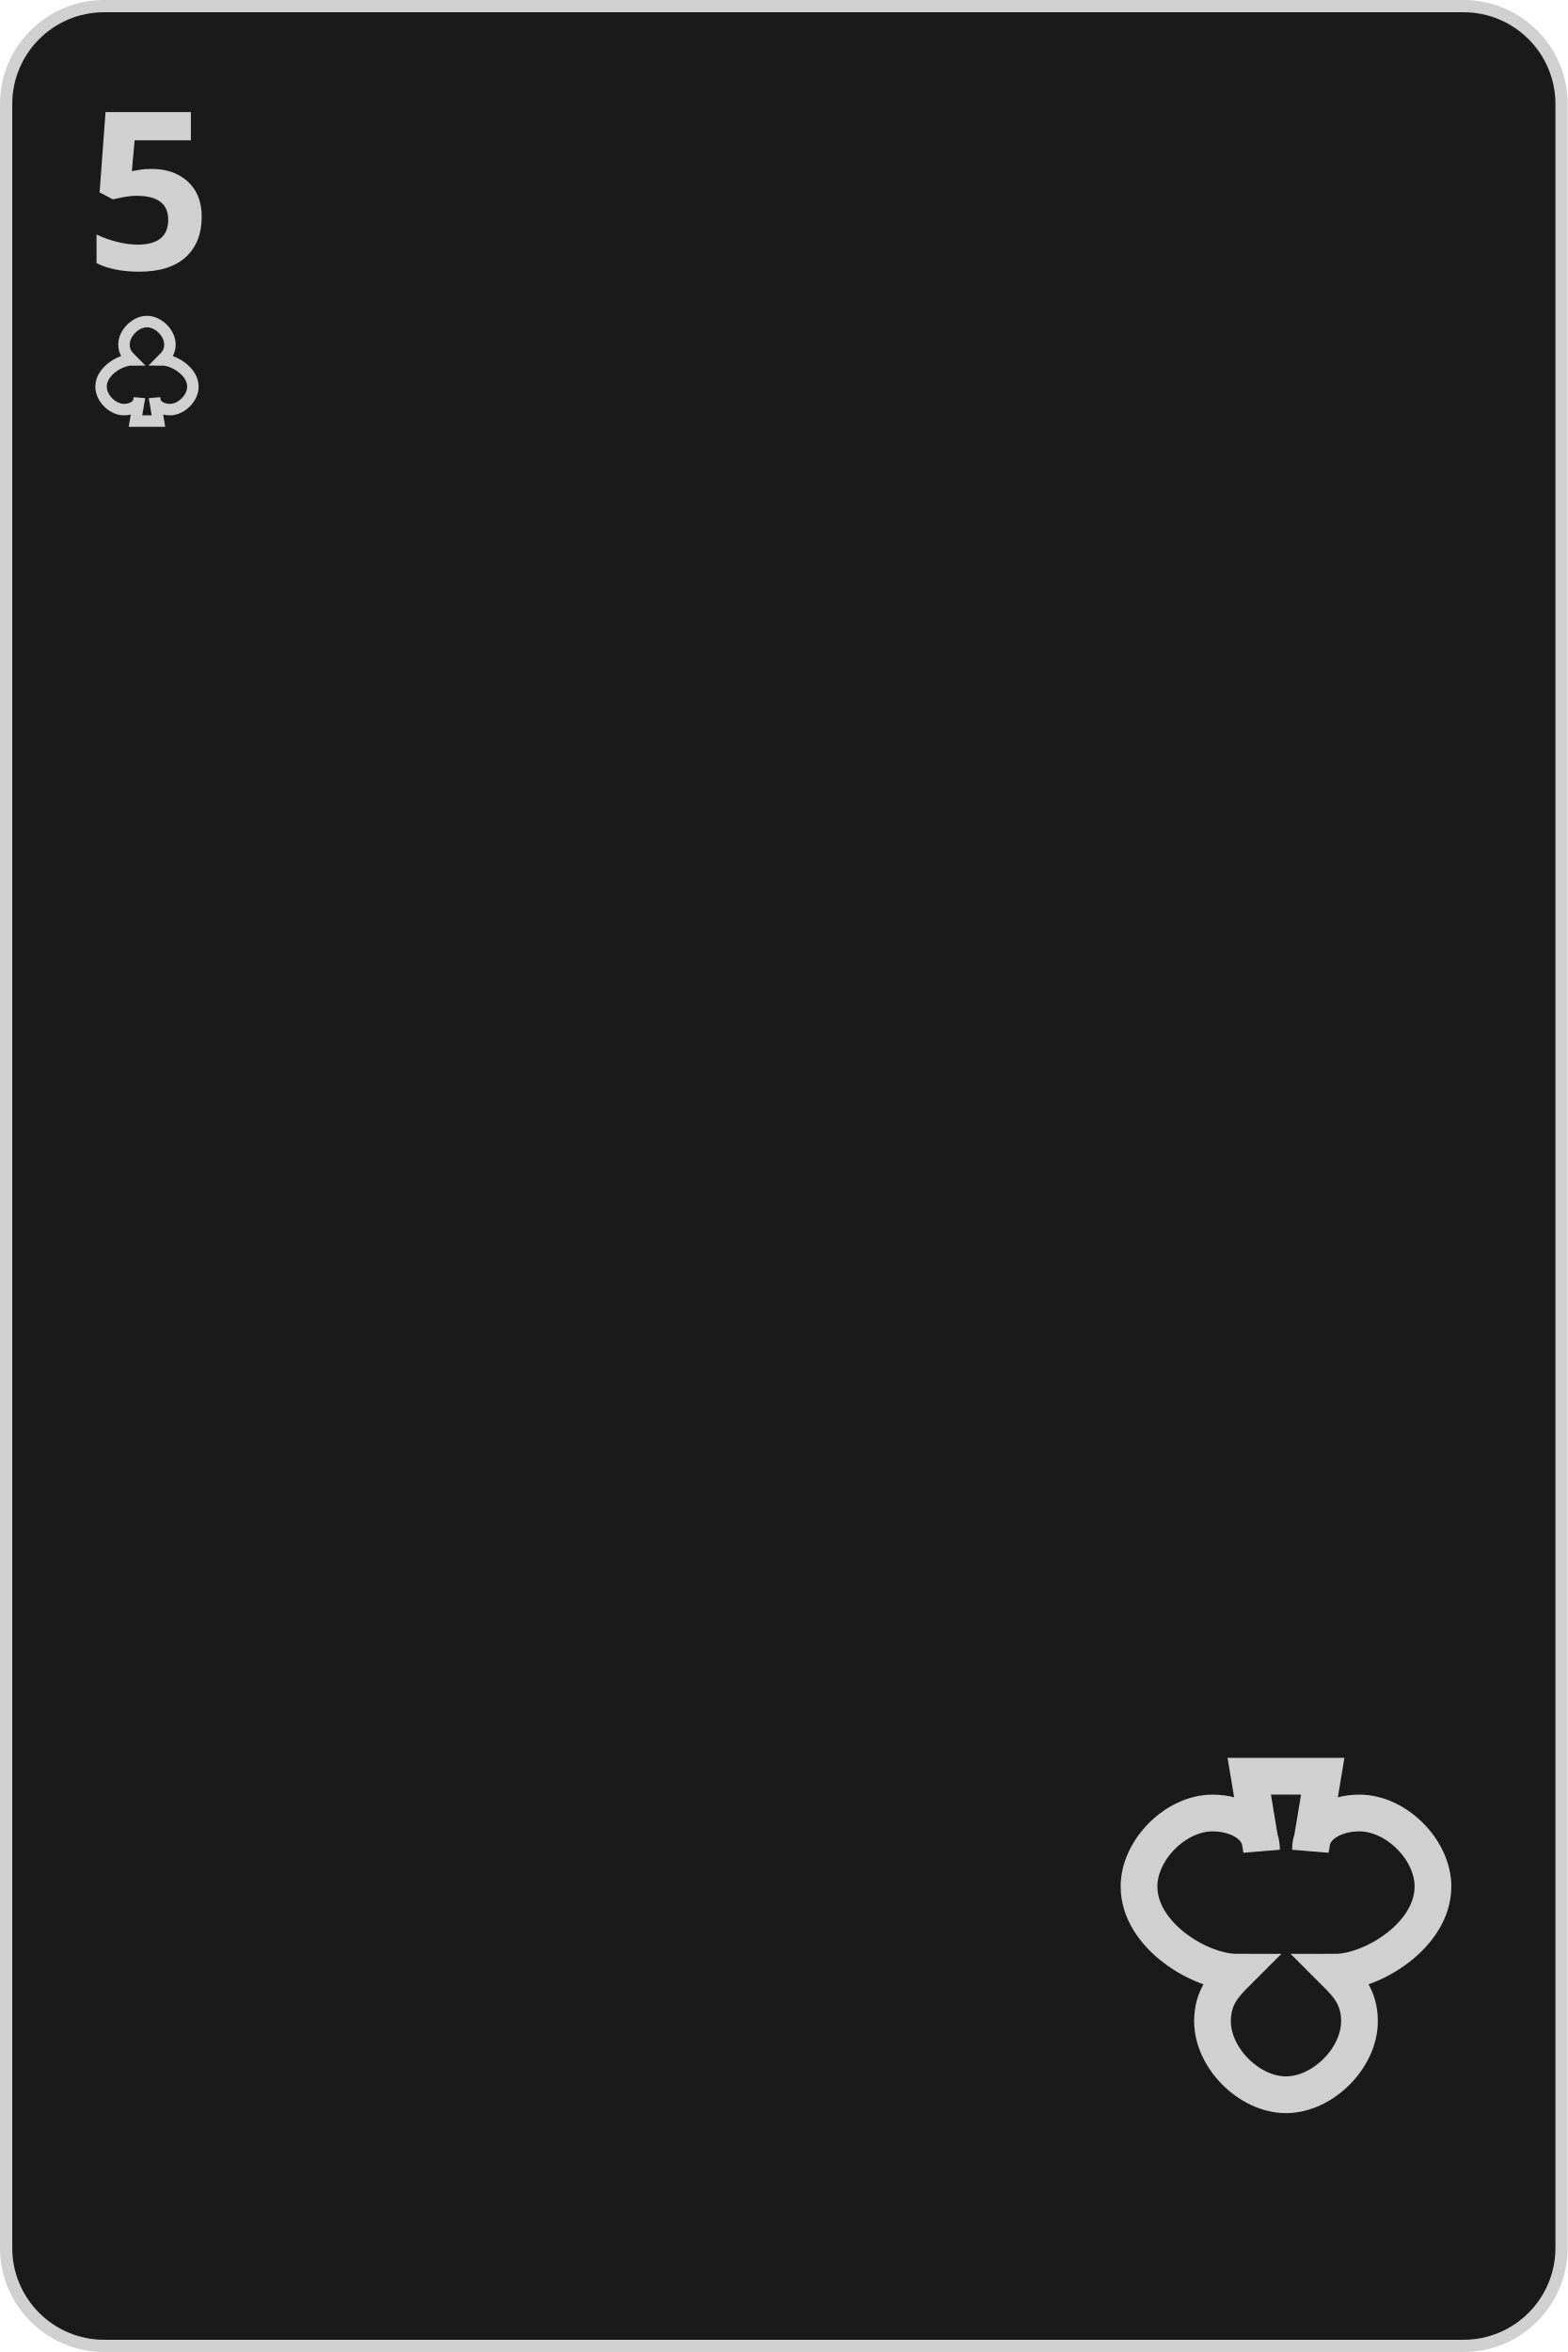
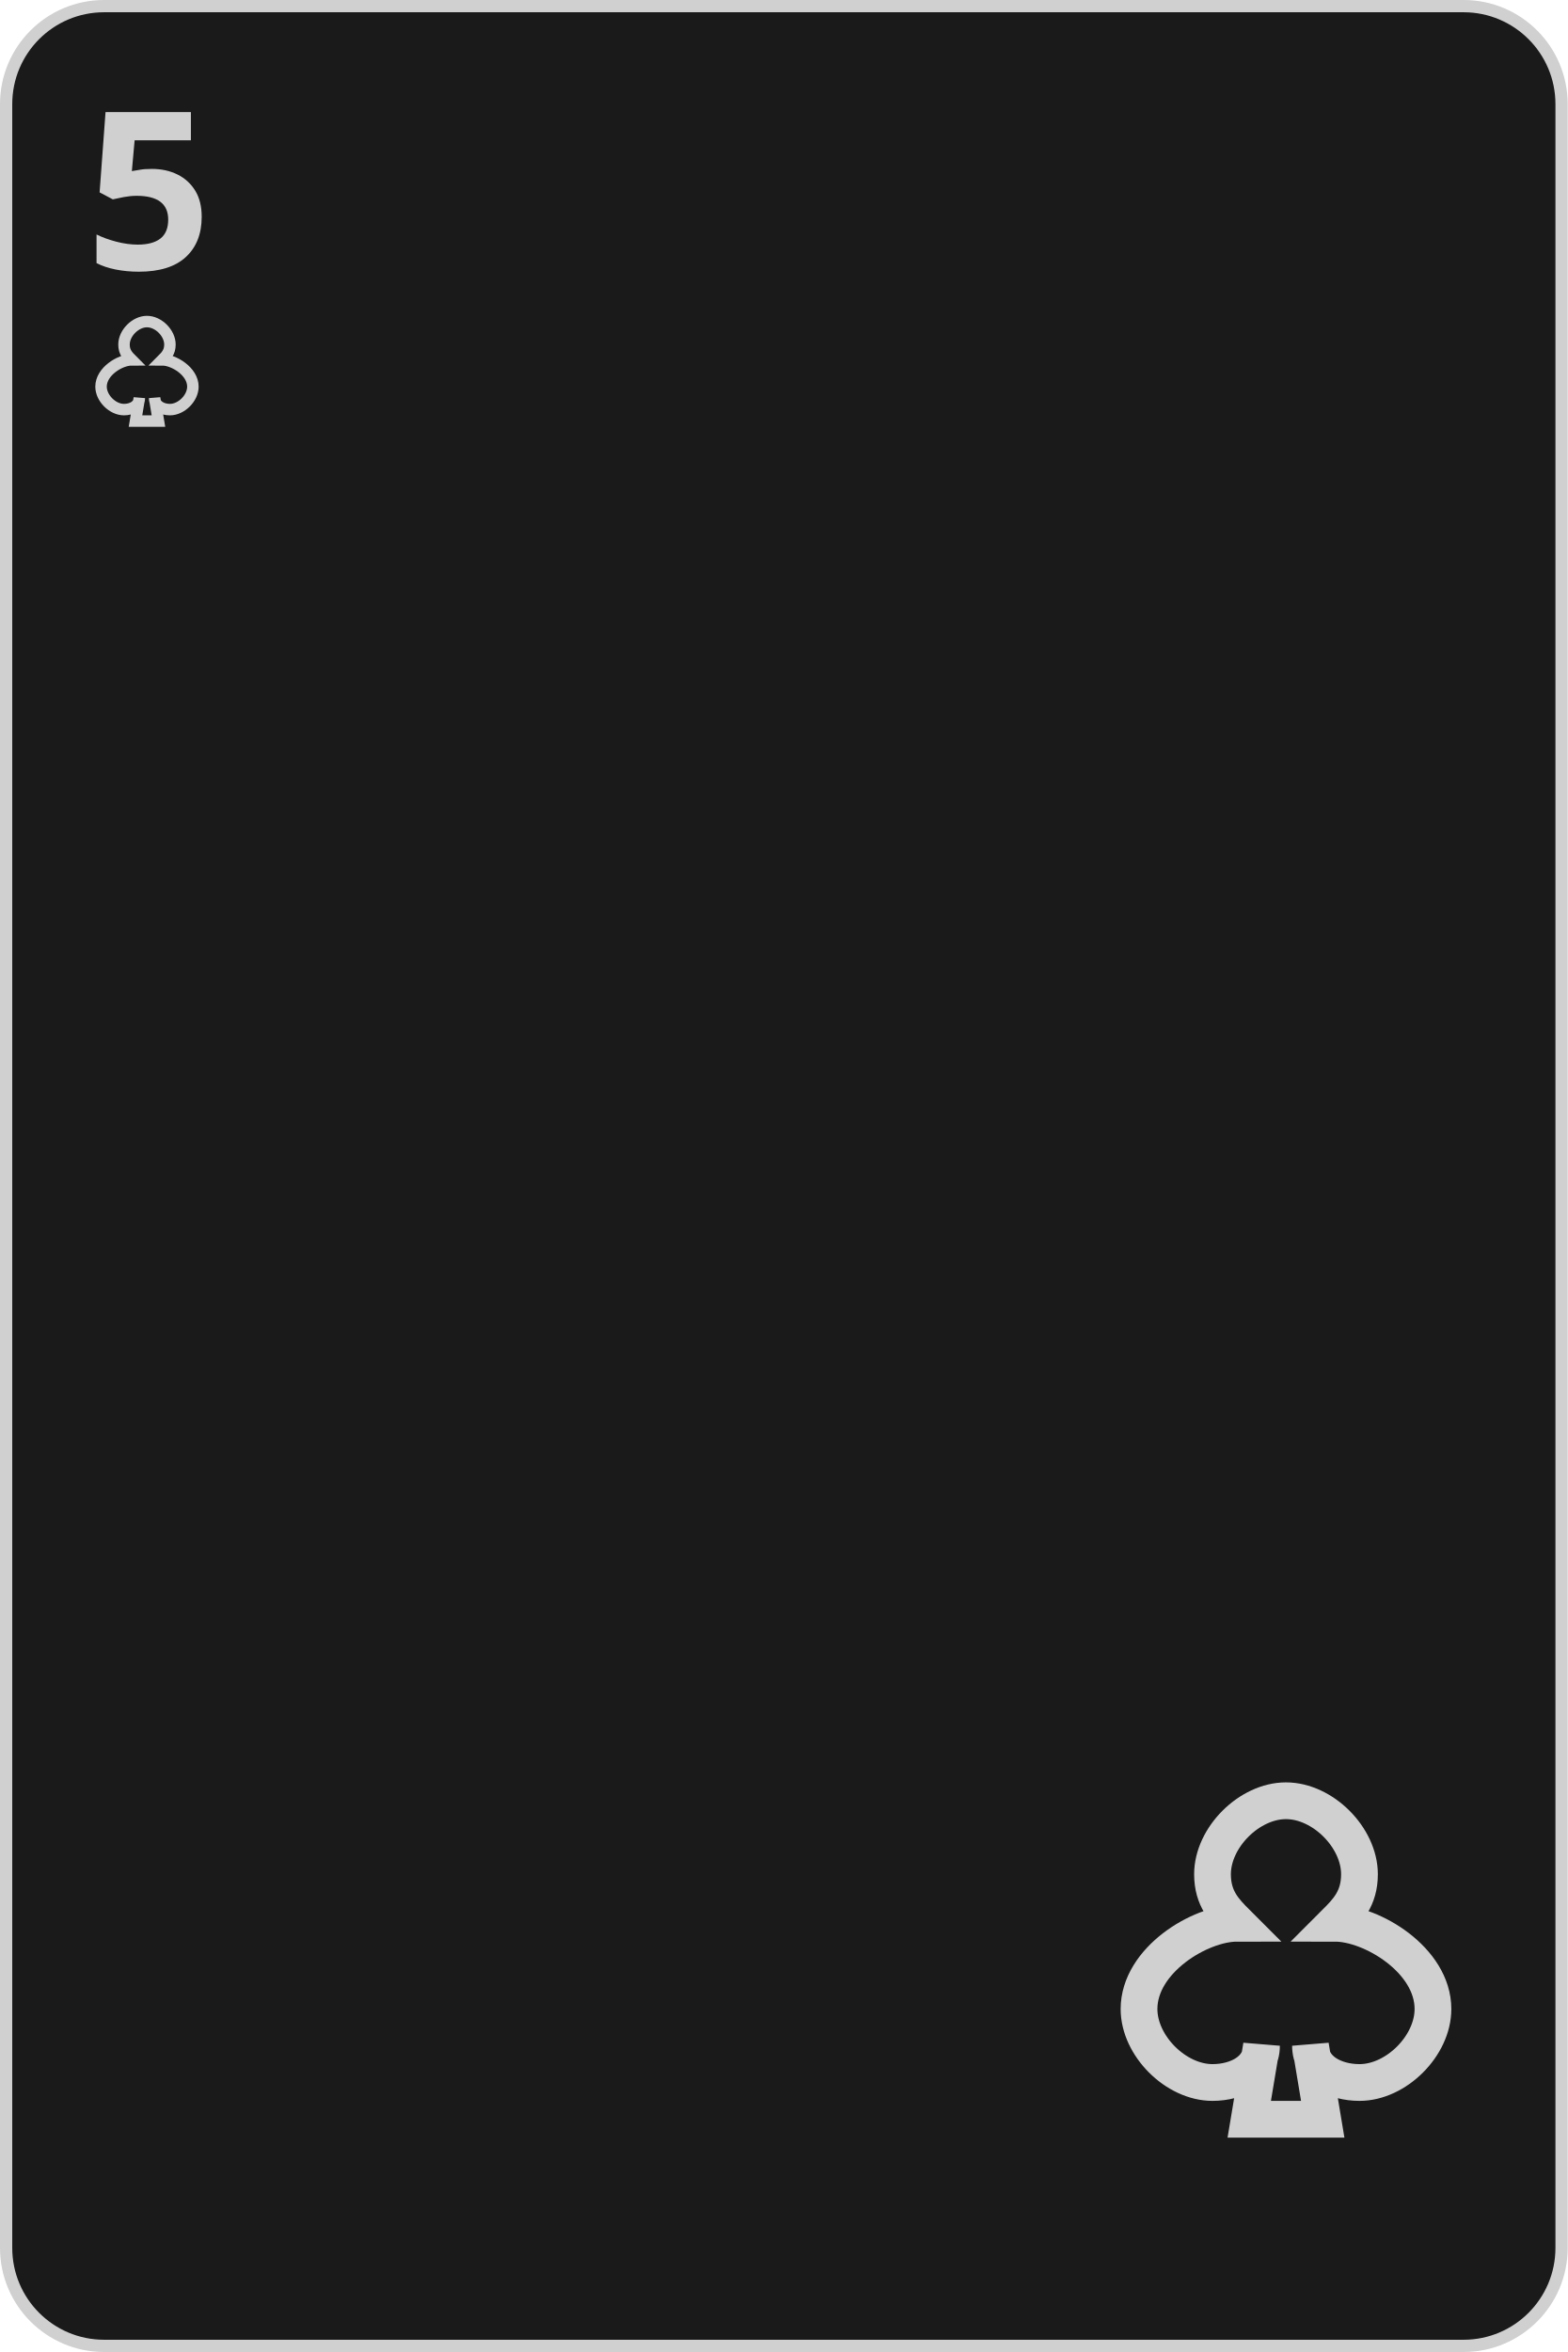
<svg xmlns="http://www.w3.org/2000/svg" width="256" height="384" viewBox="0 0 256 384">
  <rect x="1" y="1" width="254" height="382" rx="16" ry="16" fill="#1a1a1a" stroke="#d0d0d0" stroke-width="2" />
  <text x="14" y="44" font-family="Fira Mono" font-size="36" font-weight="700" fill="#d0d0d0">5</text>
  <g transform="translate(14 50) scale(0.625)">
    <path d="M16,4 C 13,4 10,7 10,10 C 10,12 11,13 12,14 C 9,14 4,17 4,21 C 4,24 7,27 10,27 C 12,27 14,26 14,24 L 13,30 L 19,30 L 18,24 C 18,26 20,27 22,27 C 25,27 28,24 28,21 C 28,17 23,14 20,14 C 21,13 22,12 22,10 C 22,7 19,4 16,4 Z" fill="none" stroke="#d0d0d0" stroke-width="3" />
  </g>
-   <g transform="translate(242 350) rotate(180) scale(2)">
+   <g transform="translate(178 286) scale(2)">
    <path d="M16,4 C 13,4 10,7 10,10 C 10,12 11,13 12,14 C 9,14 4,17 4,21 C 4,24 7,27 10,27 C 12,27 14,26 14,24 L 13,30 L 19,30 L 18,24 C 18,26 20,27 22,27 C 25,27 28,24 28,21 C 28,17 23,14 20,14 C 21,13 22,12 22,10 C 22,7 19,4 16,4 Z" fill="none" stroke="#d0d0d0" stroke-width="3" />
  </g>
</svg>
